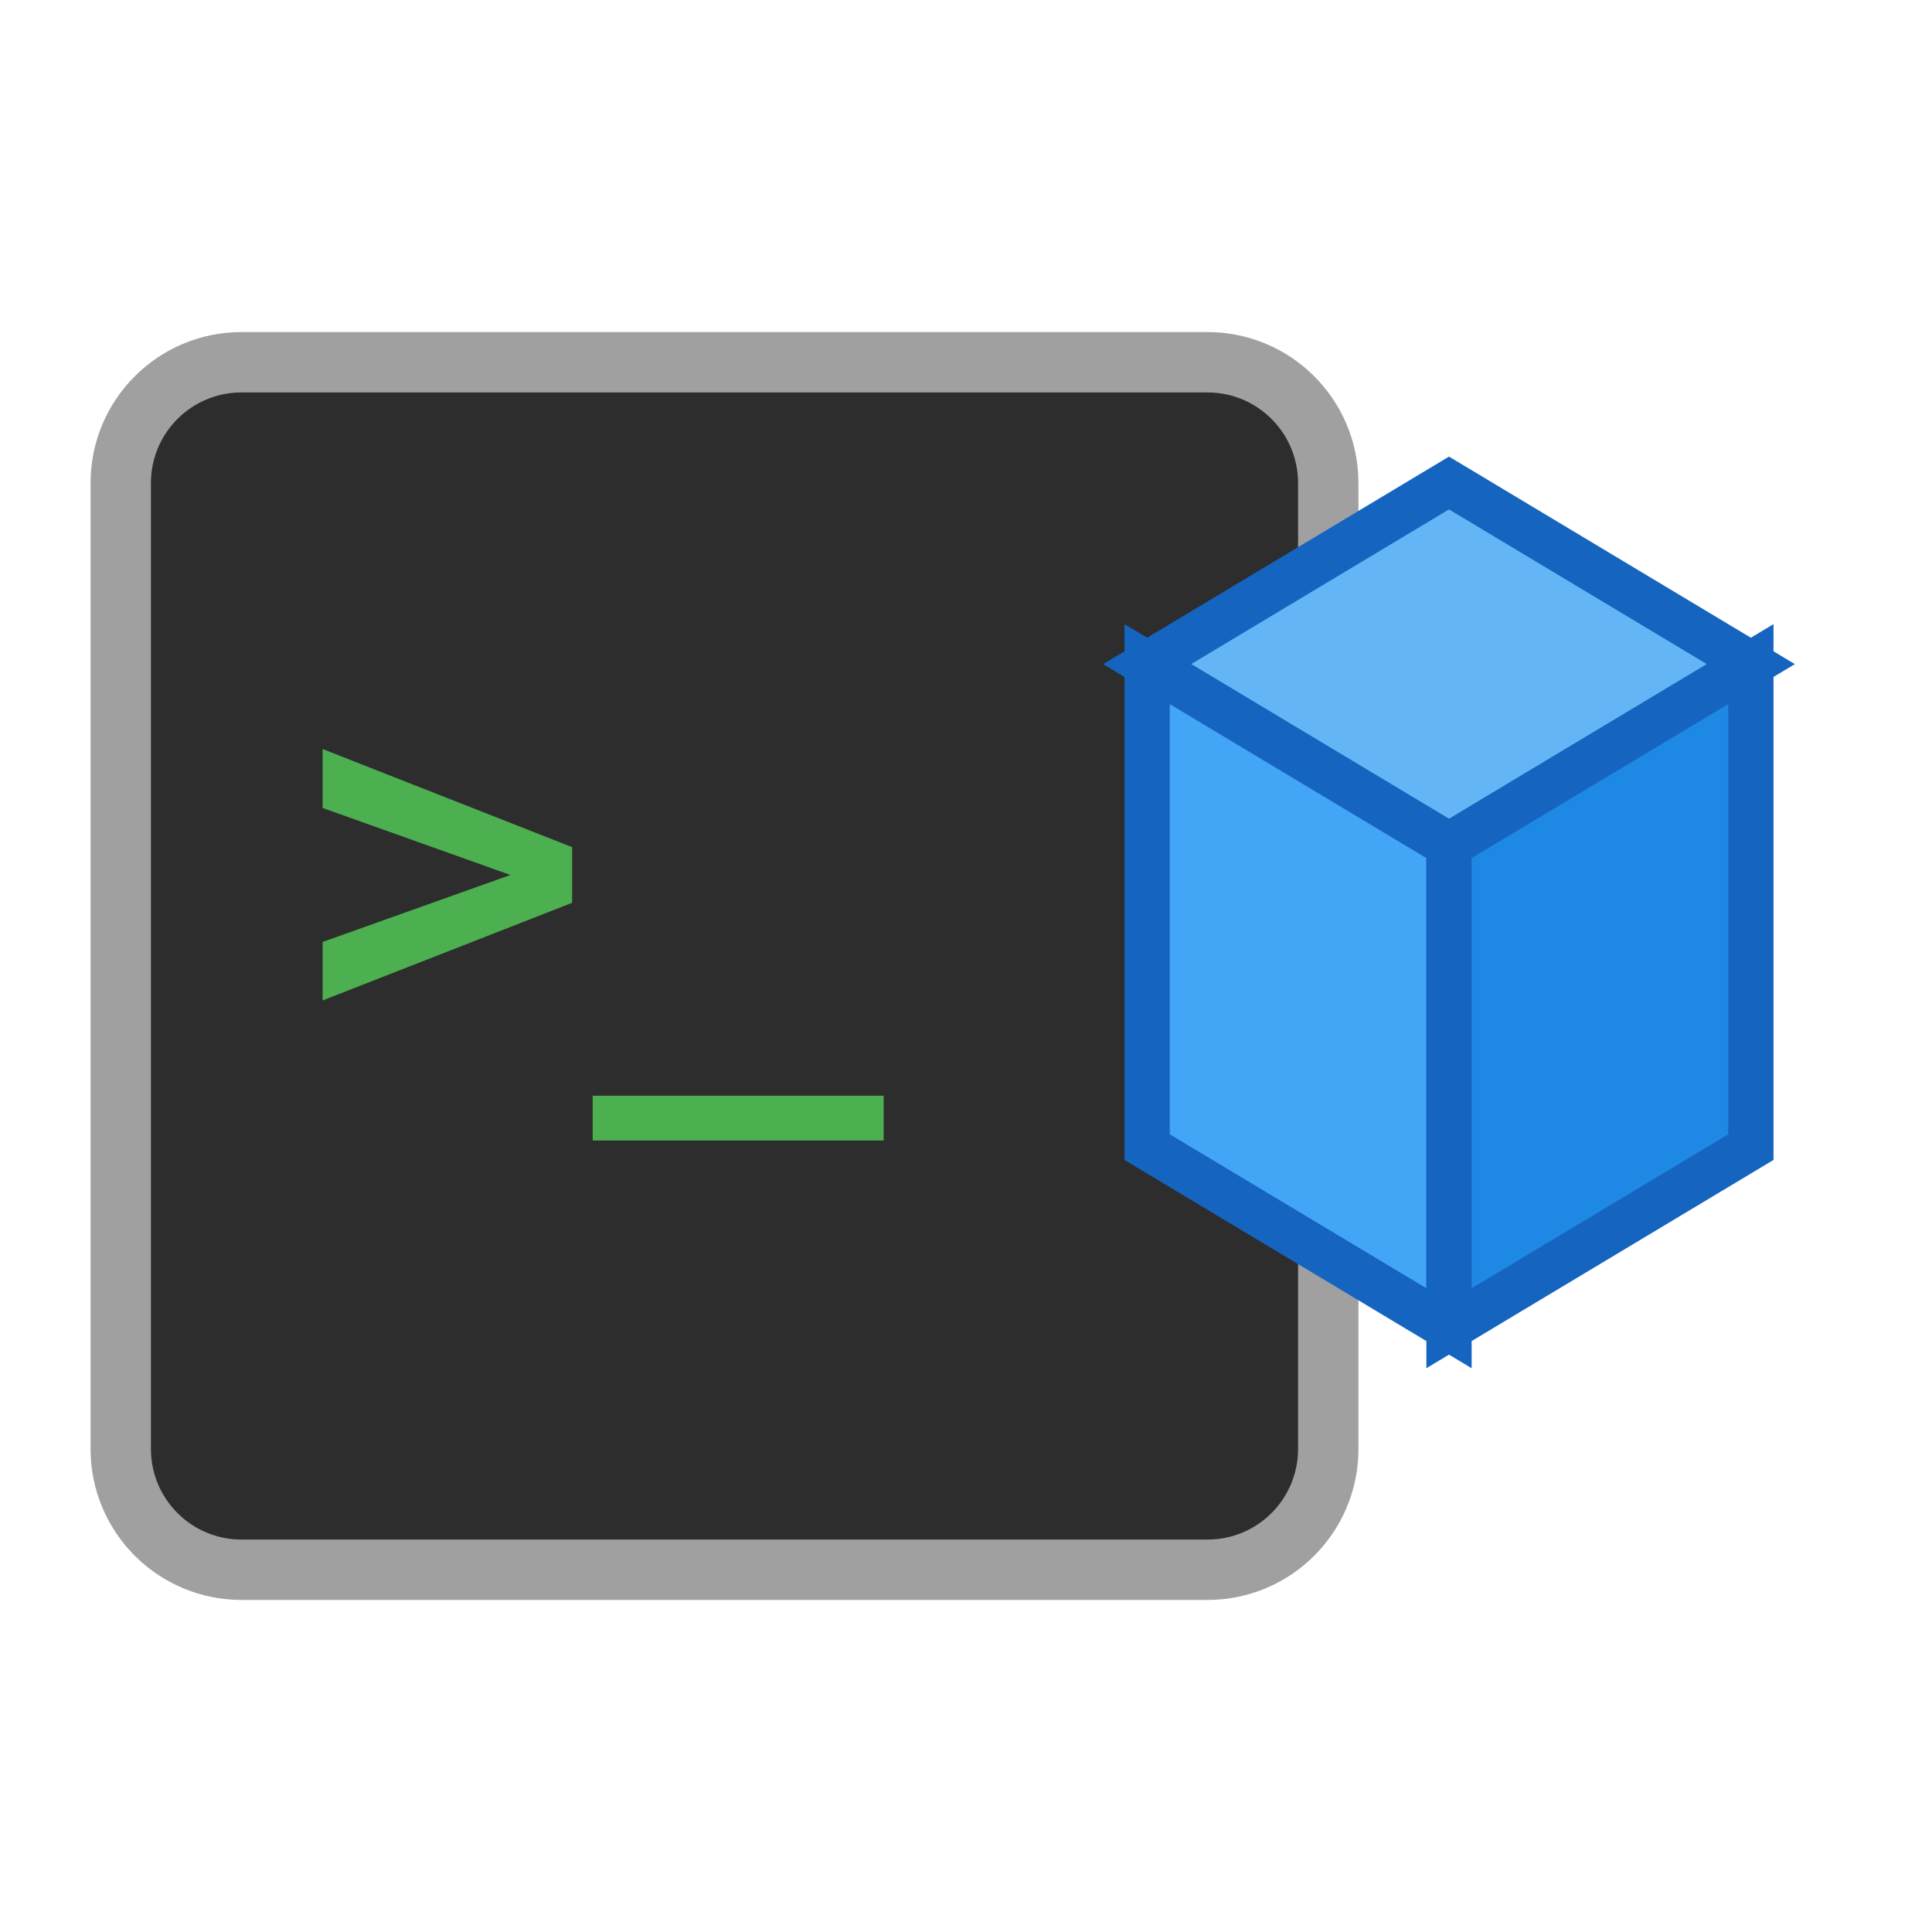
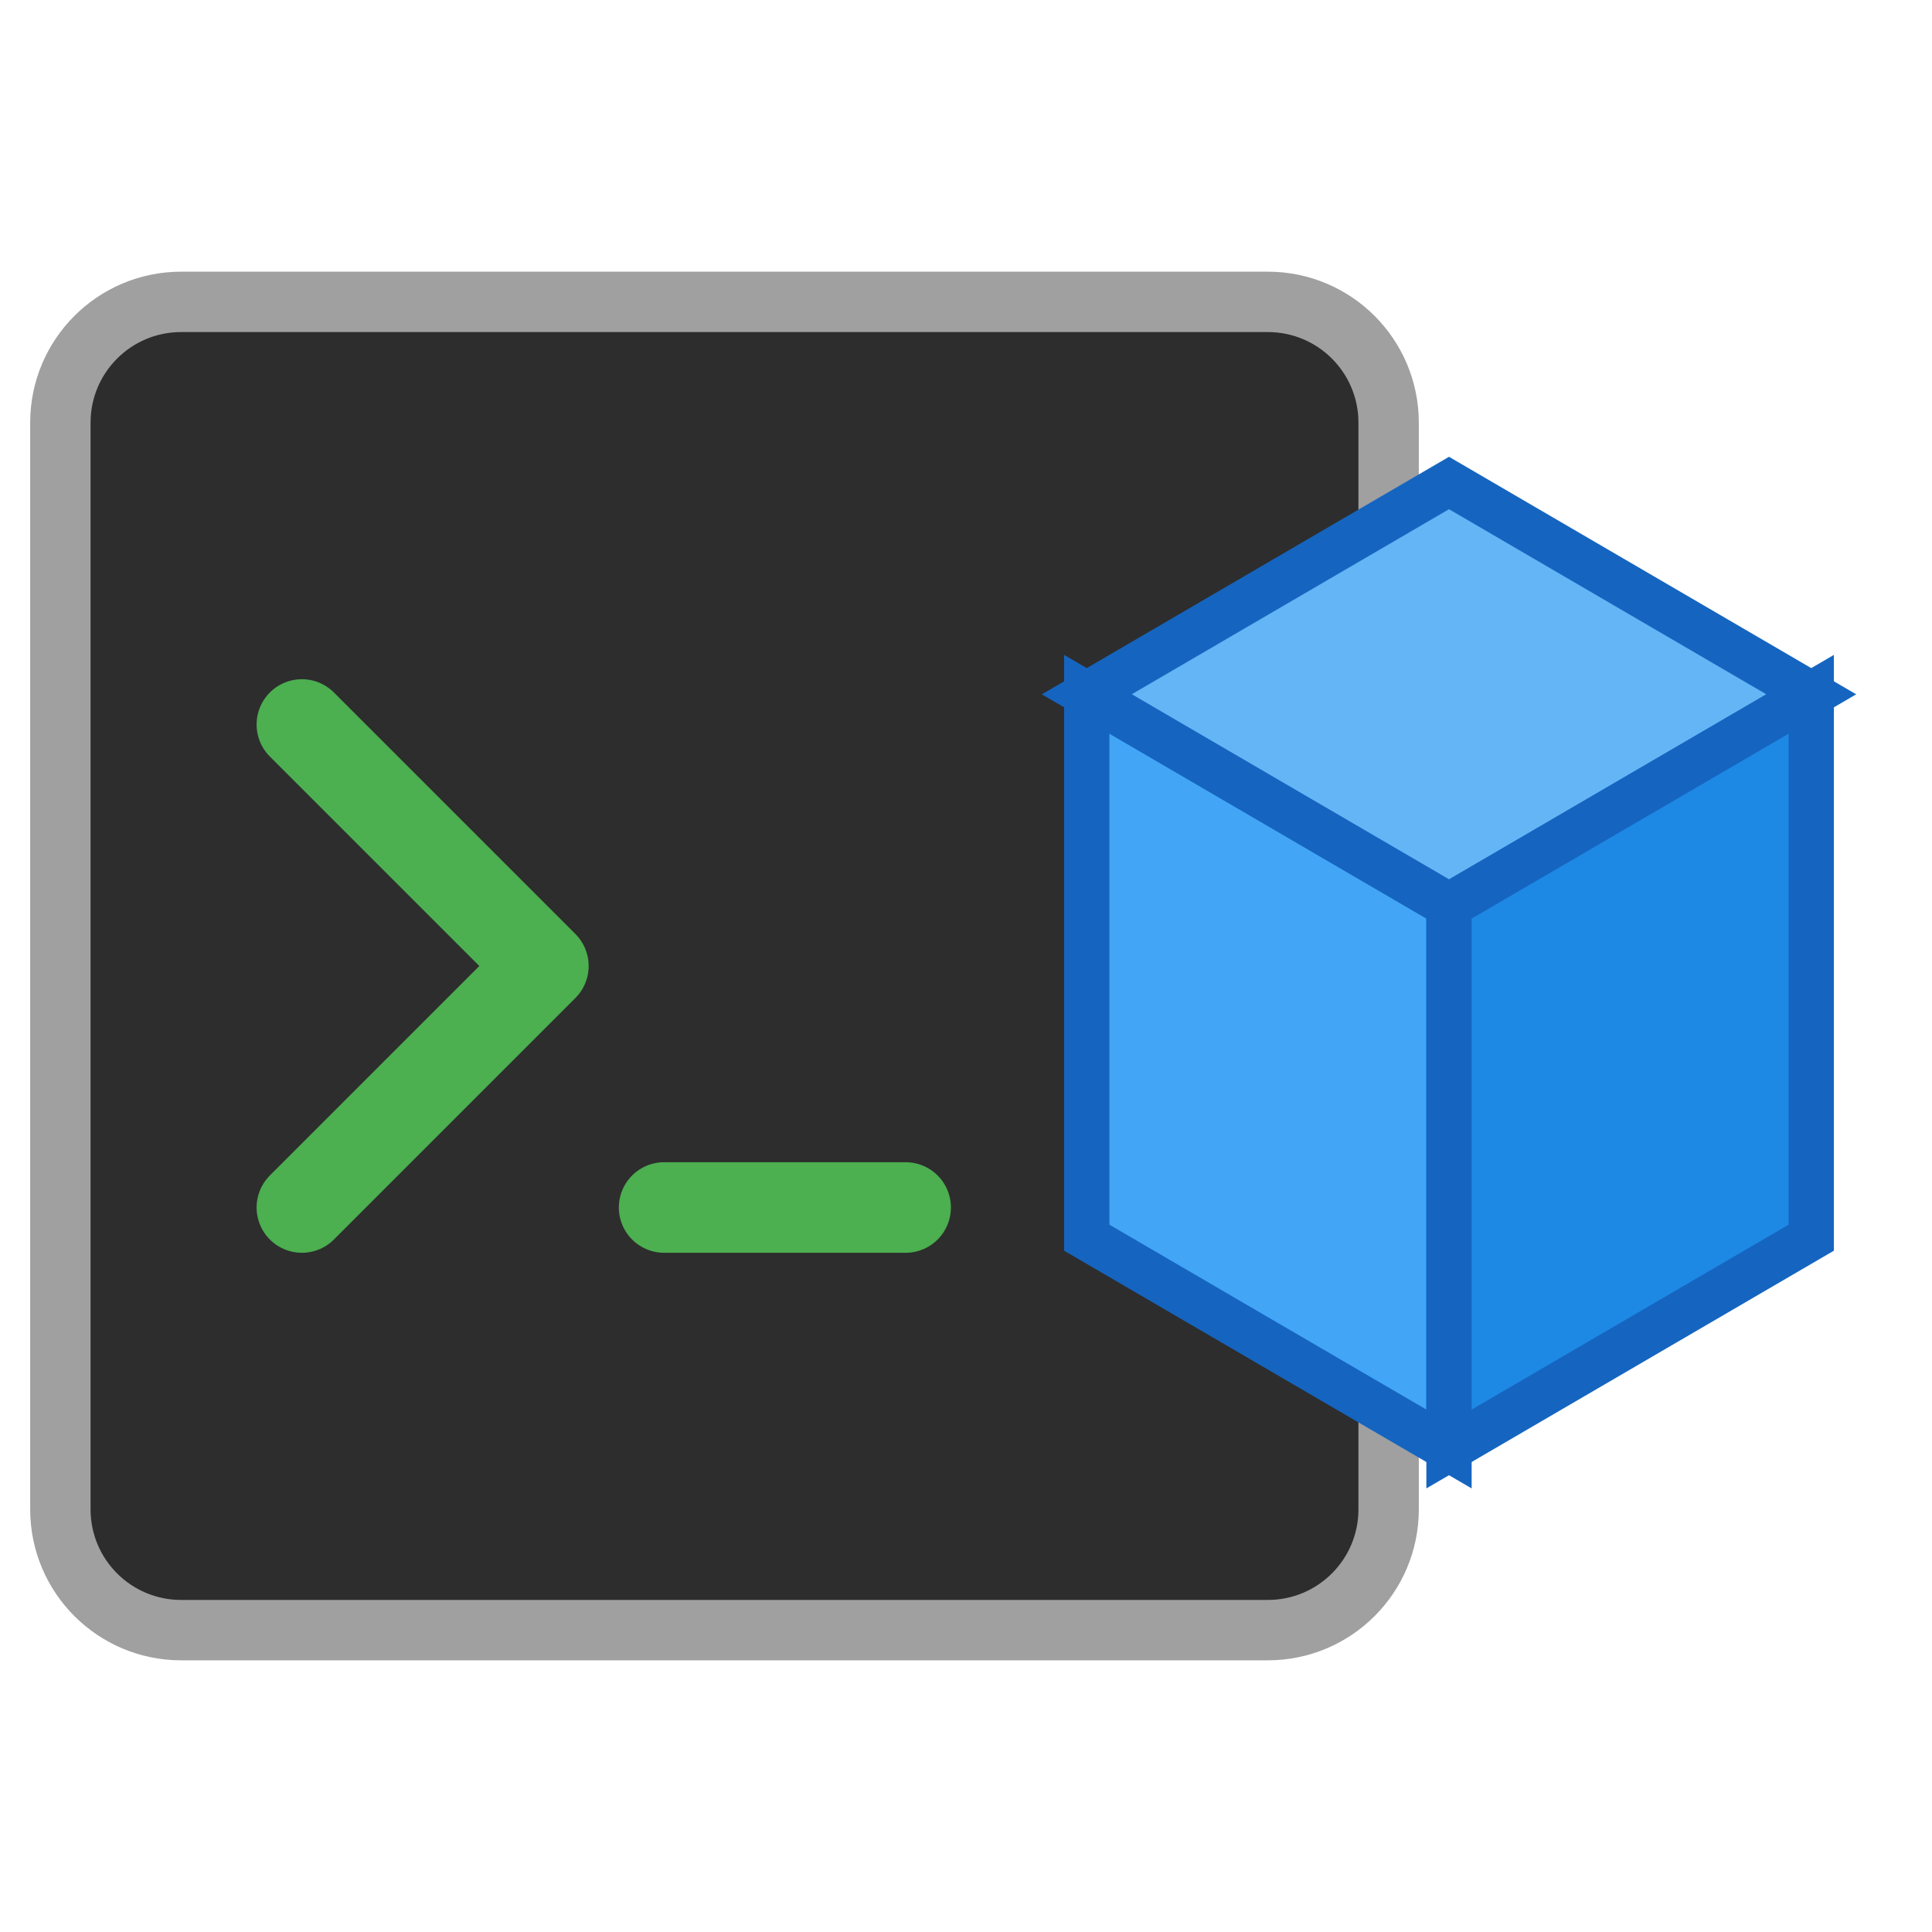
<svg xmlns="http://www.w3.org/2000/svg" viewBox="0 0 64 64" width="64" height="64">
-   <rect x="4" y="12" width="40" height="40" rx="4" fill="#2D2D2D" stroke="#A0A0A0" stroke-width="2" />
-   <text x="10" y="34" font-family="monospace" font-size="16" fill="#4CAF50" font-weight="bold">&gt;_</text>
-   <polygon points="48,16 58,22 48,28 38,22" fill="#64B5F6" stroke="#1565C0" stroke-width="1.5" />
-   <polygon points="38,22 48,28 48,44 38,38" fill="#42A5F5" stroke="#1565C0" stroke-width="1.5" />
-   <polygon points="48,28 58,22 58,38 48,44" fill="#1E88E5" stroke="#1565C0" stroke-width="1.5" />
+   <rect x="2" y="10" width="44" height="44" rx="4" fill="#2D2D2D" stroke="#A0A0A0" stroke-width="2" />
+   <polyline points="10,24 18,32 10,40" fill="none" stroke="#4CAF50" stroke-width="3" stroke-linecap="round" stroke-linejoin="round" />
+   <line x1="22" y1="40" x2="30" y2="40" stroke="#4CAF50" stroke-width="3" stroke-linecap="round" />
+   <polygon points="48,16 60,23 48,30 36,23" fill="#64B5F6" stroke="#1565C0" stroke-width="1.5" />
+   <polygon points="36,23 48,30 48,48 36,41" fill="#42A5F5" stroke="#1565C0" stroke-width="1.5" />
+   <polygon points="48,30 60,23 60,41 48,48" fill="#1E88E5" stroke="#1565C0" stroke-width="1.5" />
</svg>
